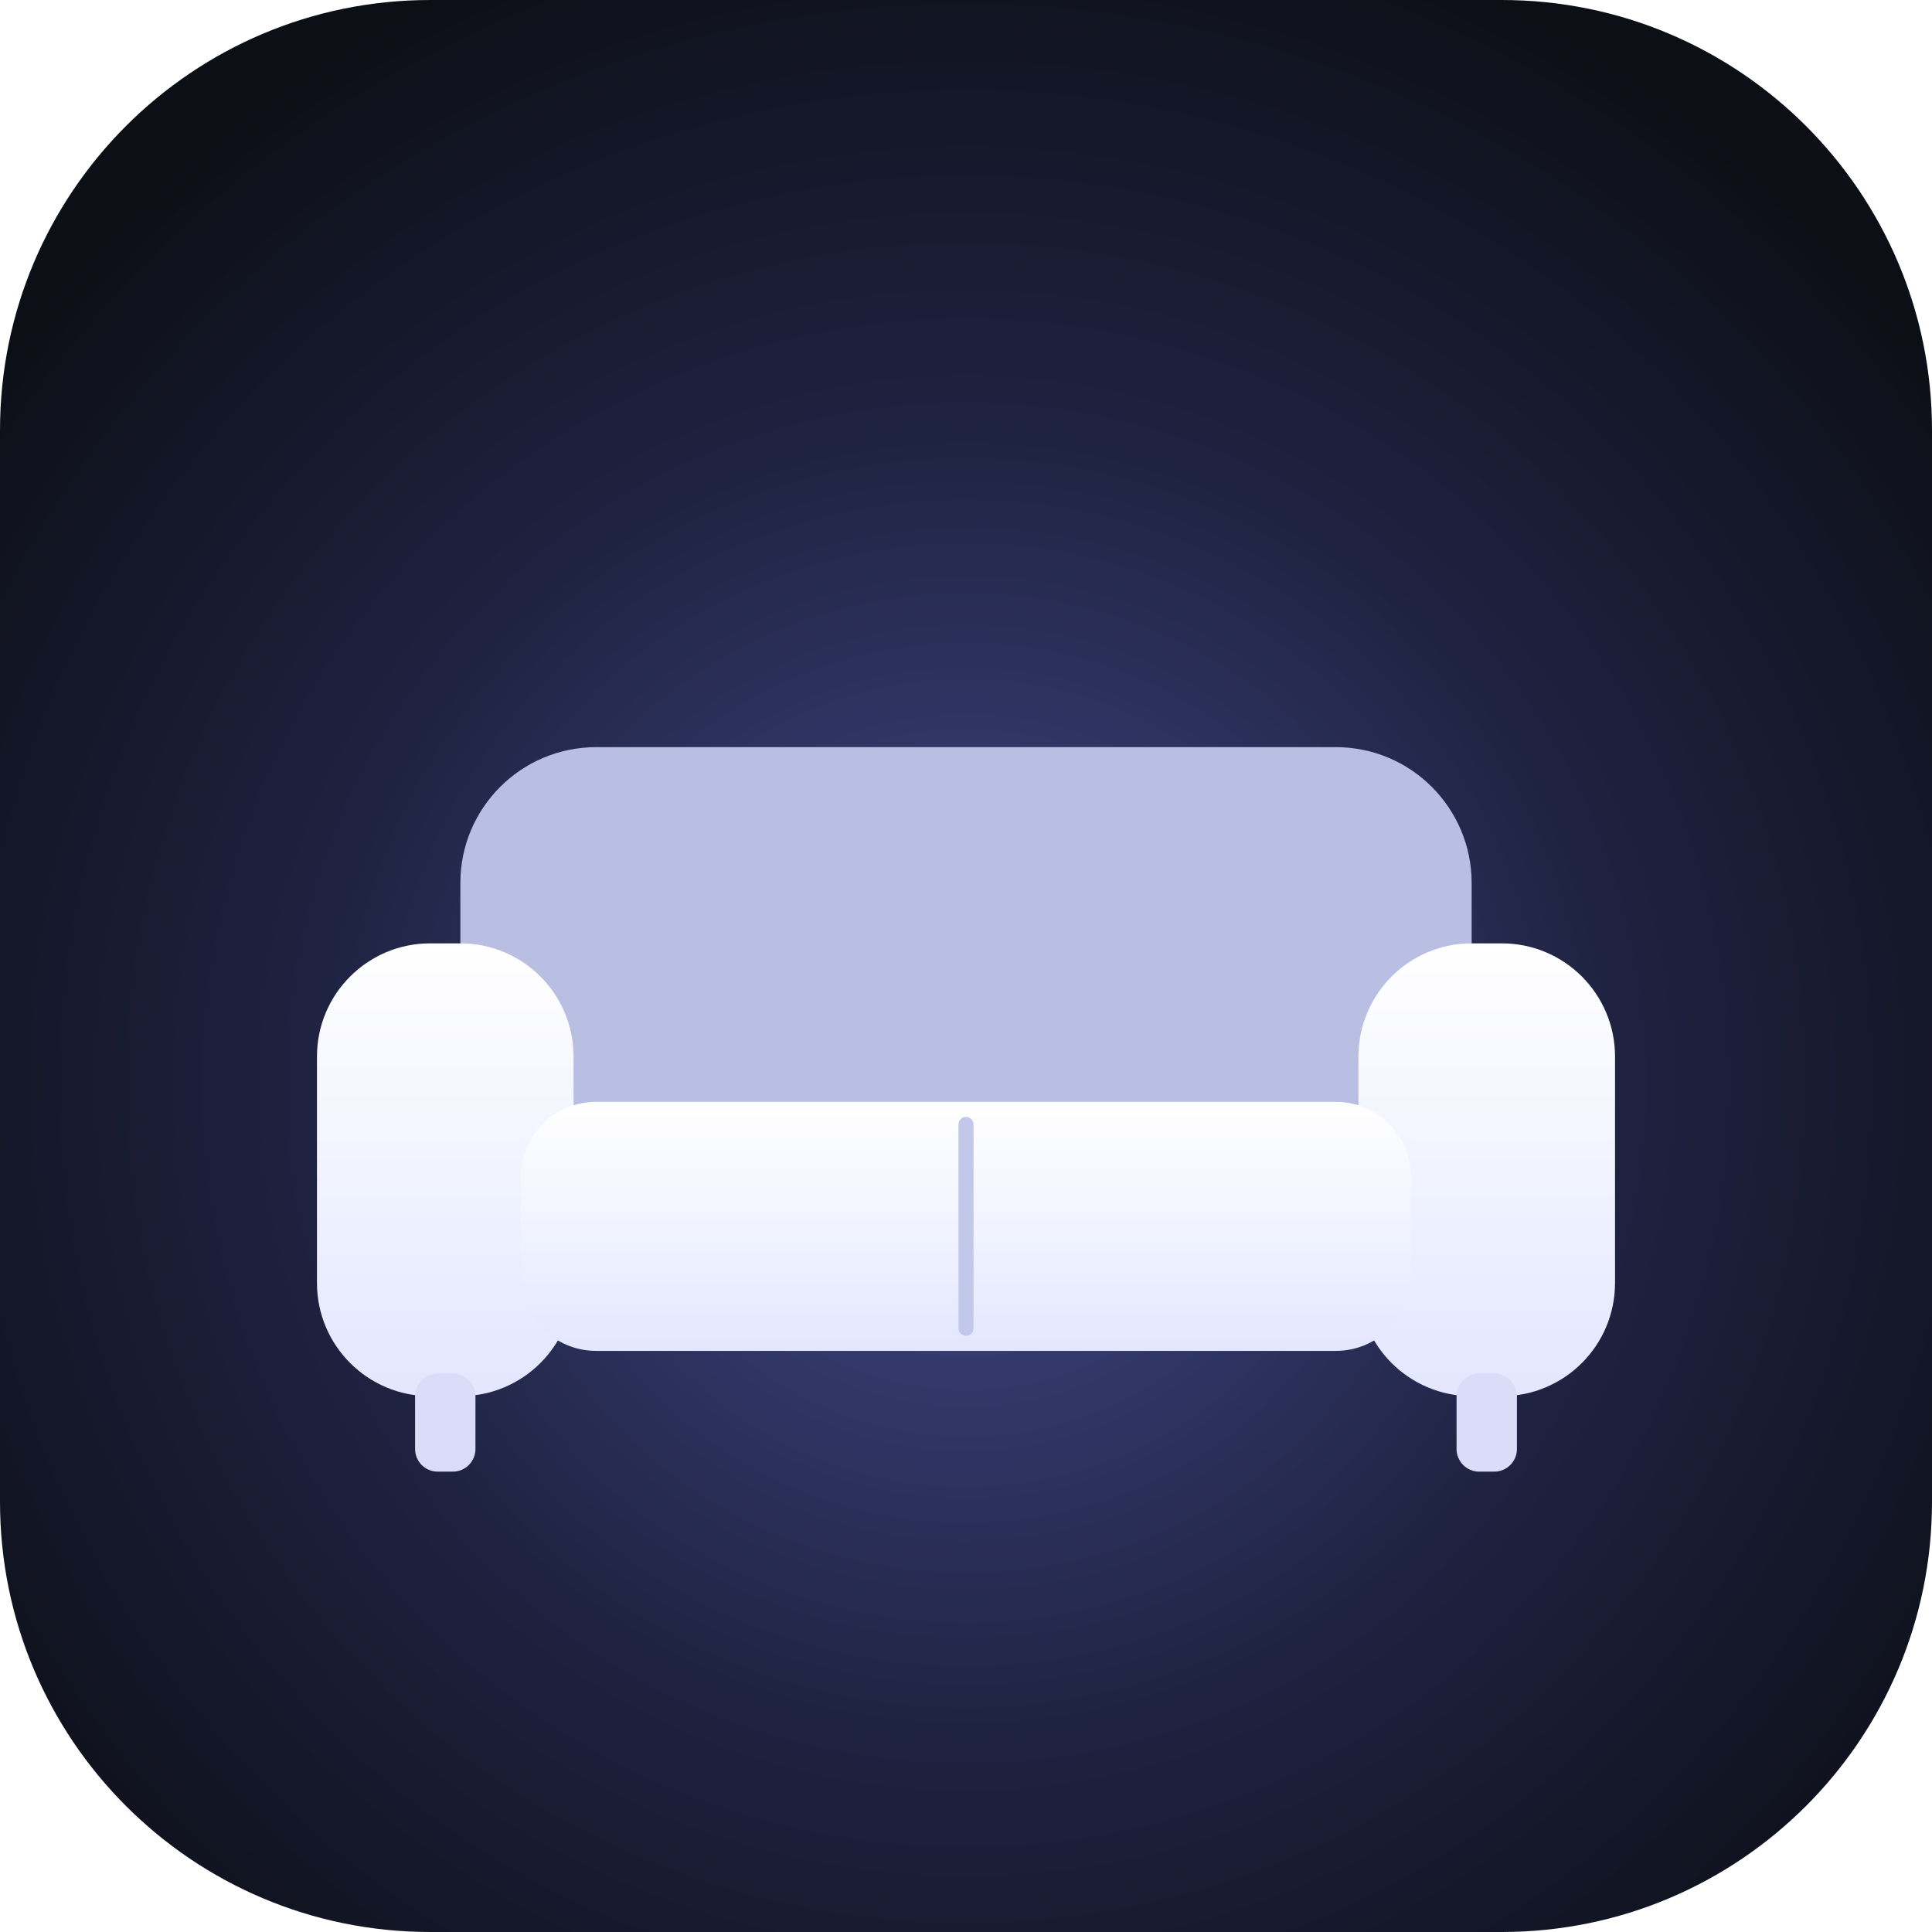
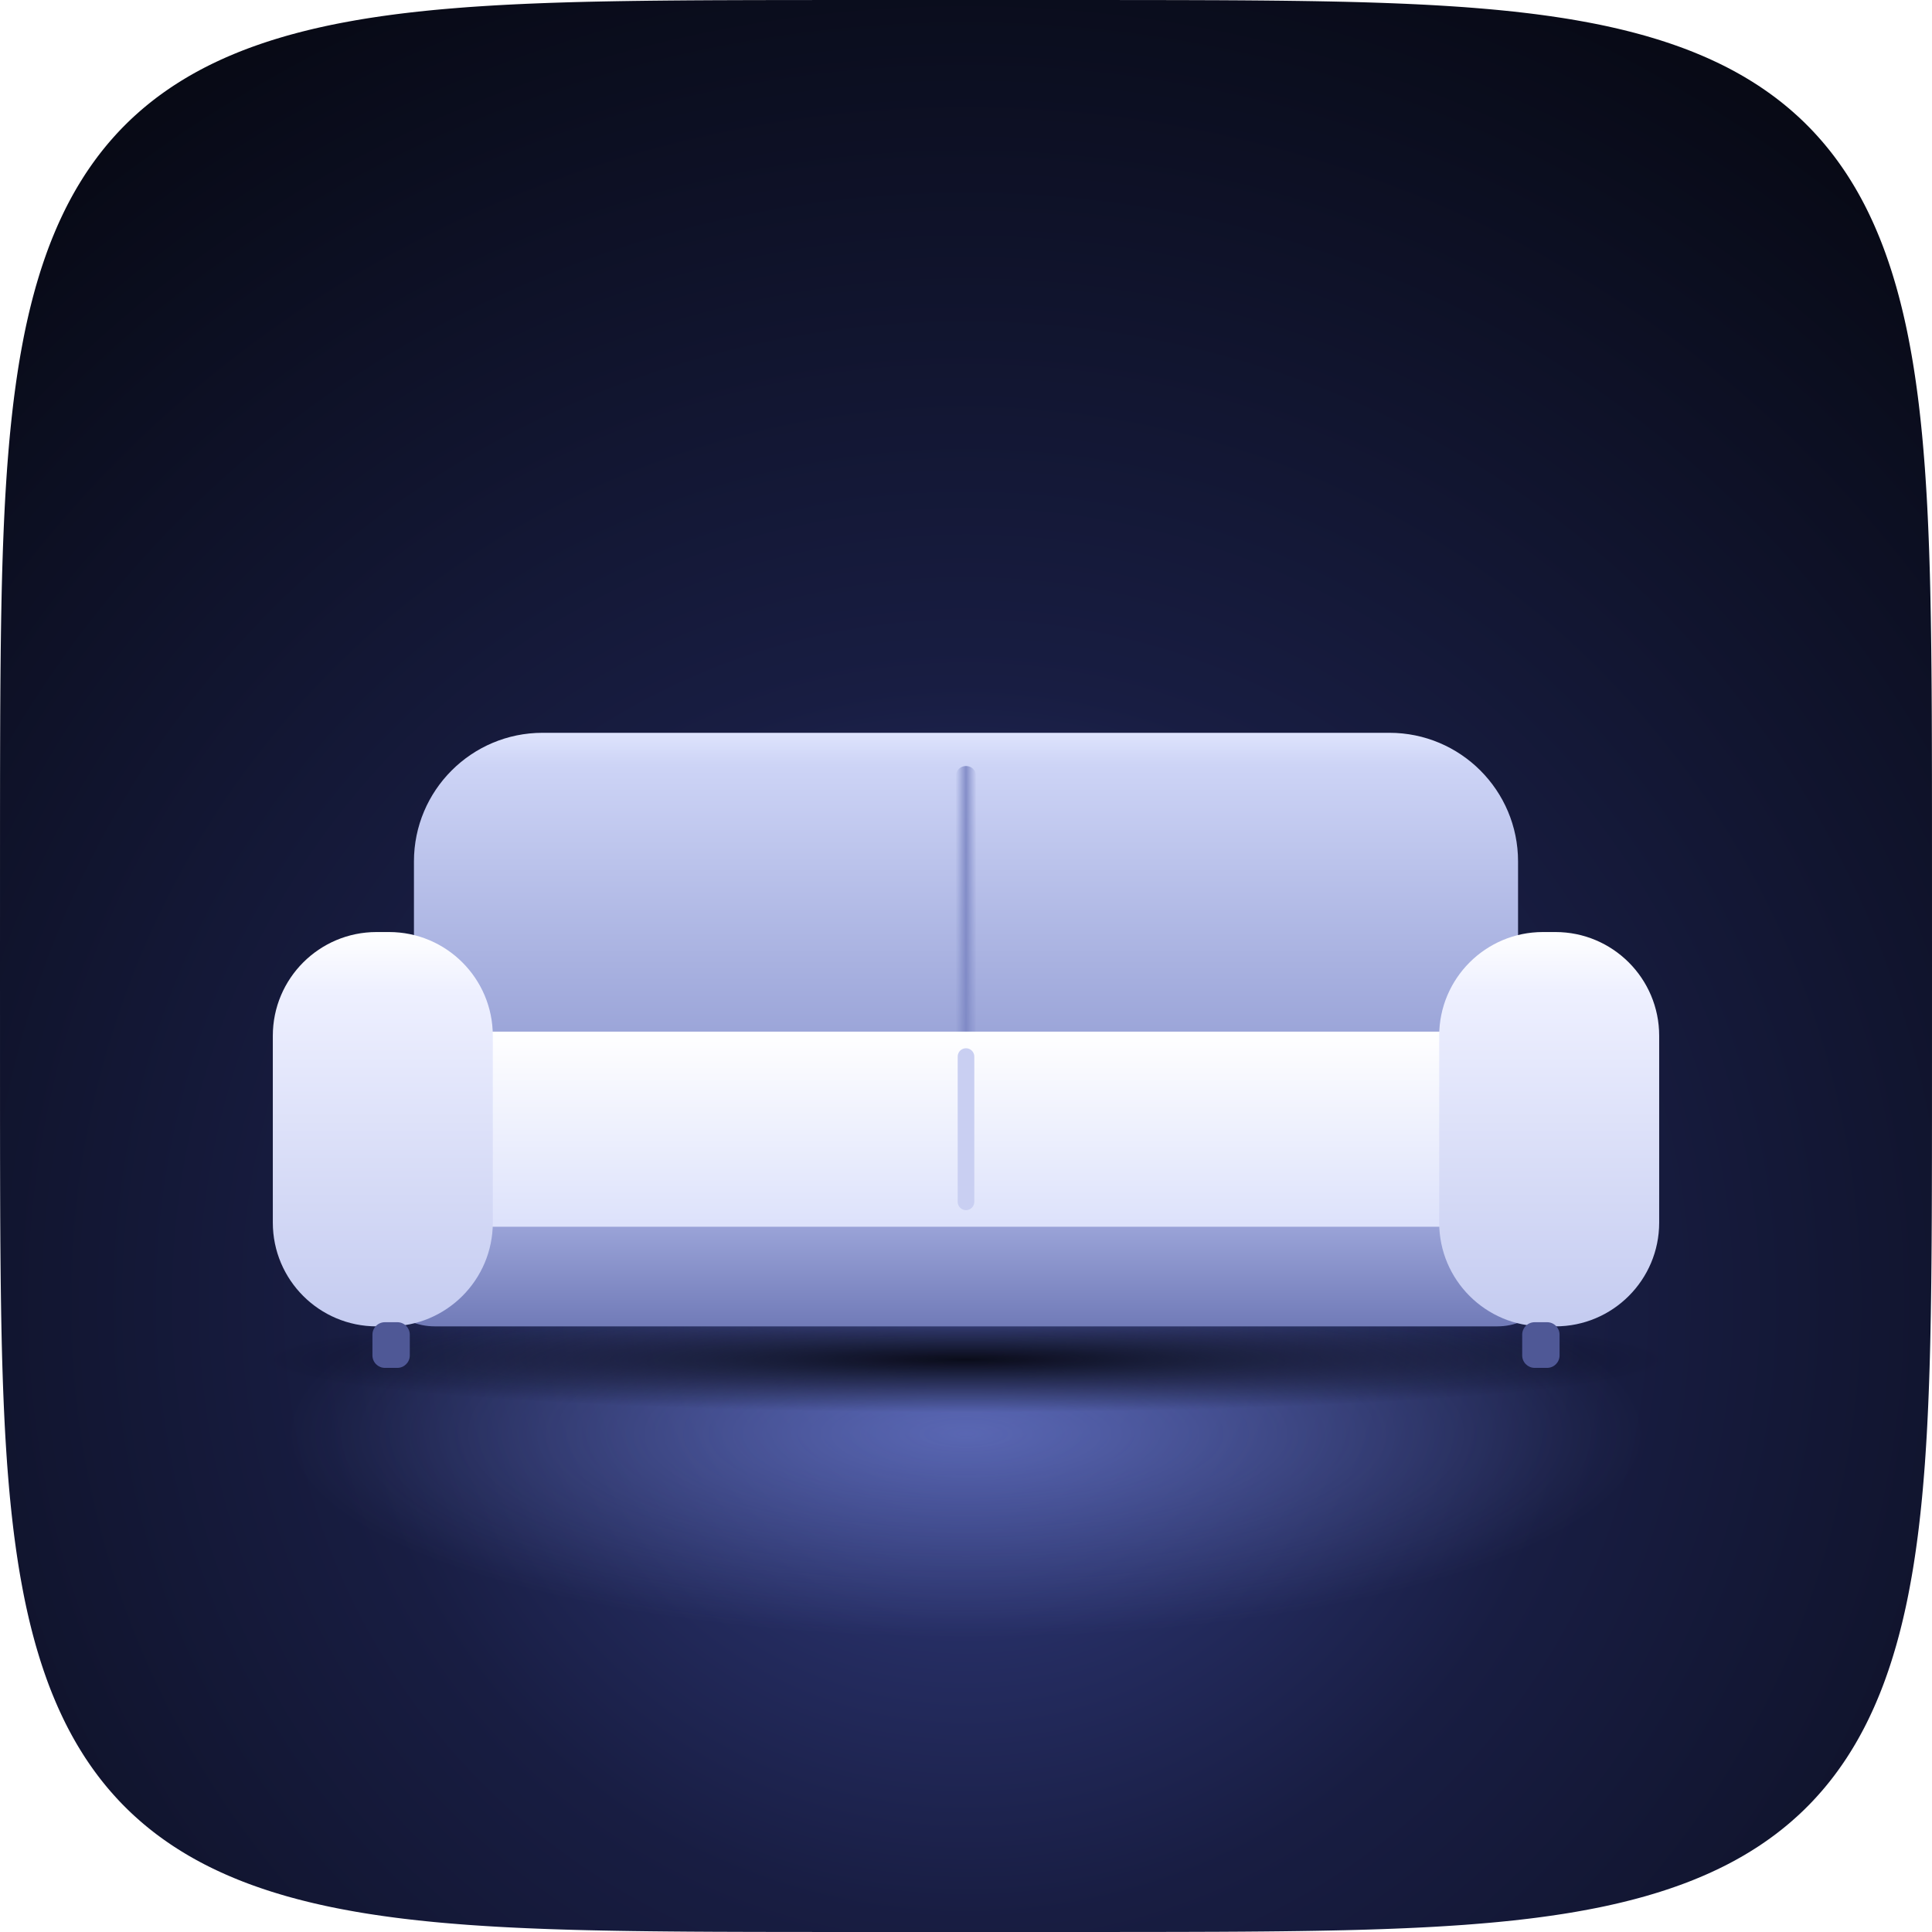
- <svg xmlns="http://www.w3.org/2000/svg" viewBox="0 0 512 512">
+ <svg xmlns="http://www.w3.org/2000/svg" viewBox="0 0 1024 1024">
  <defs>
-     <radialGradient id="room" cx="0.5" cy="0.56" r="0.62">
-       <stop offset="0" stop-color="#434a8c" />
-       <stop offset="0.55" stop-color="#1e2240" />
-       <stop offset="1" stop-color="#0d0f17" />
+     <clipPath id="tile">
+       <path d="M1024.00,512.00 L1023.99,588.84 L1023.97,613.39 L1023.93,631.24 L1023.88,645.78 L1023.81,658.27 L1023.72,669.32 L1023.62,679.32 L1023.50,688.48 L1023.37,696.98 L1023.22,704.92 L1023.06,712.40 L1022.88,719.47 L1022.68,726.20 L1022.47,732.61 L1022.24,738.75 L1022.00,744.64 L1021.74,750.31 L1021.47,755.78 L1021.18,761.07 L1020.87,766.18 L1020.55,771.13 L1020.22,775.94 L1019.86,780.62 L1019.49,785.16 L1019.11,789.59 L1018.71,793.91 L1018.29,798.12 L1017.86,802.23 L1017.41,806.25 L1016.95,810.17 L1016.47,814.02 L1015.97,817.78 L1015.46,821.46 L1014.93,825.07 L1014.39,828.61 L1013.83,832.08 L1013.25,835.49 L1012.65,838.83 L1012.04,842.12 L1011.42,845.34 L1010.78,848.51 L1010.12,851.63 L1009.44,854.69 L1008.75,857.70 L1008.04,860.66 L1007.31,863.58 L1006.57,866.45 L1005.81,869.27 L1005.04,872.05 L1004.24,874.78 L1003.43,877.48 L1002.61,880.13 L1001.76,882.75 L1000.90,885.33 L1000.02,887.87 L999.13,890.37 L998.22,892.83 L997.29,895.26 L996.34,897.66 L995.37,900.02 L994.39,902.35 L993.39,904.65 L992.37,906.92 L991.33,909.15 L990.28,911.35 L989.21,913.53 L988.12,915.67 L987.01,917.78 L985.88,919.87 L984.73,921.93 L983.57,923.96 L982.38,925.96 L981.18,927.93 L979.96,929.88 L978.72,931.81 L977.46,933.70 L976.18,935.57 L974.88,937.42 L973.56,939.24 L972.23,941.04 L970.87,942.81 L969.49,944.56 L968.09,946.29 L966.67,947.99 L965.23,949.67 L963.77,951.32 L962.29,952.96 L960.79,954.57 L959.27,956.16 L957.72,957.72 L956.16,959.27 L954.57,960.79 L952.96,962.29 L951.32,963.77 L949.67,965.23 L947.99,966.67 L946.29,968.09 L944.56,969.49 L942.81,970.87 L941.04,972.23 L939.24,973.56 L937.42,974.88 L935.57,976.18 L933.70,977.46 L931.81,978.72 L929.88,979.96 L927.93,981.18 L925.96,982.38 L923.96,983.57 L921.93,984.73 L919.87,985.88 L917.78,987.01 L915.67,988.12 L913.53,989.21 L911.35,990.28 L909.15,991.33 L906.92,992.37 L904.65,993.39 L902.35,994.39 L900.02,995.37 L897.66,996.34 L895.26,997.29 L892.83,998.22 L890.37,999.13 L887.87,1000.02 L885.33,1000.90 L882.75,1001.76 L880.13,1002.61 L877.48,1003.43 L874.78,1004.24 L872.05,1005.04 L869.27,1005.81 L866.45,1006.57 L863.58,1007.31 L860.66,1008.04 L857.70,1008.75 L854.69,1009.44 L851.63,1010.12 L848.51,1010.78 L845.34,1011.42 L842.12,1012.04 L838.83,1012.65 L835.49,1013.25 L832.08,1013.83 L828.61,1014.39 L825.07,1014.93 L821.46,1015.46 L817.78,1015.97 L814.02,1016.47 L810.17,1016.95 L806.25,1017.41 L802.23,1017.86 L798.12,1018.29 L793.91,1018.71 L789.59,1019.11 L785.16,1019.49 L780.62,1019.86 L775.94,1020.22 L771.13,1020.55 L766.18,1020.87 L761.07,1021.18 L755.78,1021.47 L750.31,1021.74 L744.64,1022.00 L738.75,1022.24 L732.61,1022.47 L726.20,1022.68 L719.47,1022.88 L712.40,1023.06 L704.92,1023.22 L696.98,1023.37 L688.48,1023.50 L679.32,1023.62 L669.32,1023.72 L658.27,1023.81 L645.78,1023.88 L631.24,1023.93 L613.39,1023.97 L588.84,1023.99 L512.00,1024.00 L435.16,1023.99 L410.61,1023.97 L392.76,1023.93 L378.22,1023.88 L365.73,1023.81 L354.68,1023.72 L344.68,1023.62 L335.52,1023.50 L327.02,1023.37 L319.08,1023.22 L311.60,1023.06 L304.53,1022.88 L297.80,1022.68 L291.39,1022.47 L285.25,1022.24 L279.36,1022.00 L273.69,1021.74 L268.22,1021.47 L262.93,1021.18 L257.82,1020.87 L252.87,1020.55 L248.06,1020.22 L243.38,1019.86 L238.84,1019.49 L234.41,1019.11 L230.09,1018.71 L225.88,1018.29 L221.77,1017.86 L217.75,1017.41 L213.83,1016.95 L209.98,1016.47 L206.22,1015.97 L202.54,1015.46 L198.93,1014.93 L195.39,1014.39 L191.92,1013.83 L188.51,1013.25 L185.17,1012.65 L181.88,1012.04 L178.66,1011.42 L175.49,1010.78 L172.37,1010.12 L169.31,1009.44 L166.30,1008.75 L163.34,1008.04 L160.42,1007.31 L157.55,1006.57 L154.73,1005.81 L151.95,1005.04 L149.22,1004.24 L146.52,1003.43 L143.87,1002.61 L141.25,1001.76 L138.67,1000.90 L136.13,1000.02 L133.63,999.13 L131.17,998.22 L128.74,997.29 L126.34,996.34 L123.98,995.37 L121.65,994.39 L119.35,993.39 L117.08,992.37 L114.85,991.33 L112.65,990.28 L110.47,989.21 L108.33,988.12 L106.22,987.01 L104.13,985.88 L102.07,984.73 L100.04,983.57 L98.04,982.38 L96.07,981.18 L94.12,979.96 L92.19,978.72 L90.30,977.46 L88.43,976.18 L86.58,974.88 L84.76,973.56 L82.96,972.23 L81.19,970.87 L79.44,969.49 L77.71,968.09 L76.01,966.67 L74.33,965.23 L72.68,963.77 L71.04,962.29 L69.43,960.79 L67.84,959.27 L66.28,957.72 L64.73,956.16 L63.21,954.57 L61.71,952.96 L60.23,951.32 L58.77,949.67 L57.33,947.99 L55.91,946.29 L54.51,944.56 L53.13,942.81 L51.77,941.04 L50.44,939.24 L49.12,937.42 L47.82,935.57 L46.54,933.70 L45.28,931.81 L44.04,929.88 L42.82,927.93 L41.62,925.96 L40.43,923.96 L39.27,921.93 L38.12,919.87 L36.99,917.78 L35.88,915.67 L34.79,913.53 L33.72,911.35 L32.67,909.15 L31.63,906.92 L30.61,904.65 L29.61,902.35 L28.63,900.02 L27.66,897.66 L26.71,895.26 L25.78,892.83 L24.87,890.37 L23.98,887.87 L23.10,885.33 L22.24,882.75 L21.39,880.13 L20.57,877.48 L19.76,874.78 L18.96,872.05 L18.19,869.27 L17.43,866.45 L16.69,863.58 L15.96,860.66 L15.25,857.70 L14.56,854.69 L13.88,851.63 L13.22,848.51 L12.58,845.34 L11.96,842.12 L11.35,838.83 L10.75,835.49 L10.17,832.08 L9.61,828.61 L9.07,825.07 L8.54,821.46 L8.03,817.78 L7.53,814.02 L7.05,810.17 L6.59,806.25 L6.14,802.23 L5.71,798.12 L5.29,793.91 L4.89,789.59 L4.51,785.16 L4.14,780.62 L3.78,775.94 L3.45,771.13 L3.13,766.18 L2.82,761.07 L2.53,755.78 L2.26,750.31 L2.00,744.64 L1.76,738.75 L1.53,732.61 L1.32,726.20 L1.12,719.47 L0.94,712.40 L0.78,704.92 L0.63,696.98 L0.50,688.48 L0.38,679.32 L0.28,669.32 L0.19,658.27 L0.12,645.78 L0.07,631.24 L0.03,613.39 L0.01,588.84 L0.00,512.00 L0.01,435.16 L0.03,410.61 L0.07,392.76 L0.12,378.22 L0.19,365.73 L0.28,354.68 L0.38,344.68 L0.50,335.52 L0.63,327.02 L0.78,319.08 L0.94,311.60 L1.12,304.53 L1.32,297.80 L1.53,291.39 L1.76,285.25 L2.00,279.36 L2.26,273.69 L2.53,268.22 L2.82,262.93 L3.13,257.82 L3.45,252.87 L3.78,248.06 L4.14,243.38 L4.51,238.84 L4.89,234.41 L5.29,230.09 L5.71,225.88 L6.14,221.77 L6.59,217.75 L7.05,213.83 L7.53,209.98 L8.03,206.22 L8.54,202.54 L9.07,198.93 L9.61,195.39 L10.17,191.92 L10.75,188.51 L11.35,185.17 L11.96,181.88 L12.58,178.66 L13.22,175.49 L13.88,172.37 L14.56,169.31 L15.25,166.30 L15.96,163.34 L16.69,160.42 L17.43,157.55 L18.19,154.73 L18.96,151.95 L19.76,149.22 L20.57,146.52 L21.39,143.87 L22.24,141.25 L23.10,138.67 L23.98,136.13 L24.87,133.63 L25.78,131.17 L26.71,128.74 L27.66,126.34 L28.63,123.98 L29.61,121.65 L30.61,119.35 L31.63,117.08 L32.67,114.85 L33.72,112.65 L34.79,110.47 L35.88,108.33 L36.99,106.22 L38.12,104.13 L39.27,102.07 L40.43,100.04 L41.62,98.04 L42.82,96.07 L44.04,94.12 L45.28,92.19 L46.54,90.30 L47.82,88.43 L49.12,86.58 L50.44,84.76 L51.77,82.96 L53.13,81.19 L54.51,79.44 L55.91,77.71 L57.33,76.01 L58.77,74.33 L60.23,72.68 L61.71,71.04 L63.21,69.43 L64.73,67.84 L66.28,66.28 L67.84,64.73 L69.43,63.21 L71.04,61.71 L72.68,60.23 L74.33,58.77 L76.01,57.33 L77.71,55.91 L79.44,54.51 L81.19,53.13 L82.96,51.77 L84.76,50.44 L86.58,49.12 L88.43,47.82 L90.30,46.54 L92.19,45.28 L94.12,44.04 L96.07,42.82 L98.04,41.62 L100.04,40.43 L102.07,39.27 L104.13,38.12 L106.22,36.99 L108.33,35.88 L110.47,34.79 L112.65,33.72 L114.85,32.67 L117.08,31.63 L119.35,30.61 L121.65,29.61 L123.98,28.63 L126.34,27.66 L128.74,26.71 L131.17,25.78 L133.63,24.87 L136.13,23.98 L138.67,23.10 L141.25,22.24 L143.87,21.39 L146.52,20.57 L149.22,19.76 L151.95,18.96 L154.73,18.19 L157.55,17.43 L160.42,16.69 L163.34,15.96 L166.30,15.25 L169.31,14.56 L172.37,13.88 L175.49,13.22 L178.66,12.58 L181.88,11.96 L185.17,11.35 L188.51,10.75 L191.92,10.17 L195.39,9.61 L198.93,9.07 L202.54,8.54 L206.22,8.03 L209.98,7.53 L213.83,7.05 L217.75,6.59 L221.77,6.14 L225.88,5.71 L230.09,5.29 L234.41,4.89 L238.84,4.51 L243.38,4.14 L248.06,3.78 L252.87,3.45 L257.82,3.13 L262.93,2.82 L268.22,2.53 L273.69,2.26 L279.36,2.00 L285.25,1.76 L291.39,1.53 L297.80,1.32 L304.53,1.12 L311.60,0.94 L319.08,0.78 L327.02,0.63 L335.52,0.50 L344.68,0.38 L354.68,0.28 L365.73,0.19 L378.22,0.12 L392.76,0.07 L410.61,0.03 L435.16,0.01 L512.00,0.00 L588.84,0.01 L613.39,0.03 L631.24,0.07 L645.78,0.12 L658.27,0.19 L669.32,0.28 L679.32,0.38 L688.48,0.50 L696.98,0.63 L704.92,0.78 L712.40,0.94 L719.47,1.12 L726.20,1.32 L732.61,1.53 L738.75,1.76 L744.64,2.00 L750.31,2.26 L755.78,2.53 L761.07,2.82 L766.18,3.13 L771.13,3.45 L775.94,3.78 L780.62,4.14 L785.16,4.51 L789.59,4.89 L793.91,5.29 L798.12,5.71 L802.23,6.14 L806.25,6.59 L810.17,7.05 L814.02,7.53 L817.78,8.03 L821.46,8.54 L825.07,9.07 L828.61,9.61 L832.08,10.17 L835.49,10.75 L838.83,11.35 L842.12,11.96 L845.34,12.58 L848.51,13.22 L851.63,13.88 L854.69,14.56 L857.70,15.25 L860.66,15.96 L863.58,16.69 L866.45,17.43 L869.27,18.19 L872.05,18.96 L874.78,19.76 L877.48,20.57 L880.13,21.39 L882.75,22.24 L885.33,23.10 L887.87,23.98 L890.37,24.87 L892.83,25.78 L895.26,26.71 L897.66,27.66 L900.02,28.63 L902.35,29.61 L904.65,30.61 L906.92,31.63 L909.15,32.67 L911.35,33.72 L913.53,34.79 L915.67,35.88 L917.78,36.99 L919.87,38.12 L921.93,39.27 L923.96,40.43 L925.96,41.62 L927.93,42.82 L929.88,44.04 L931.81,45.28 L933.70,46.54 L935.57,47.82 L937.42,49.12 L939.24,50.44 L941.04,51.77 L942.81,53.13 L944.56,54.51 L946.29,55.91 L947.99,57.33 L949.67,58.77 L951.32,60.23 L952.96,61.71 L954.57,63.21 L956.16,64.73 L957.72,66.28 L959.27,67.84 L960.79,69.43 L962.29,71.04 L963.77,72.68 L965.23,74.33 L966.67,76.01 L968.09,77.71 L969.49,79.44 L970.87,81.19 L972.23,82.96 L973.56,84.76 L974.88,86.58 L976.18,88.43 L977.46,90.30 L978.72,92.19 L979.96,94.12 L981.18,96.07 L982.38,98.04 L983.57,100.04 L984.73,102.07 L985.88,104.13 L987.01,106.22 L988.12,108.33 L989.21,110.47 L990.28,112.65 L991.33,114.85 L992.37,117.08 L993.39,119.35 L994.39,121.65 L995.37,123.98 L996.34,126.34 L997.29,128.74 L998.22,131.17 L999.13,133.63 L1000.02,136.13 L1000.90,138.67 L1001.76,141.25 L1002.61,143.87 L1003.43,146.52 L1004.24,149.22 L1005.04,151.95 L1005.81,154.73 L1006.57,157.55 L1007.31,160.42 L1008.04,163.34 L1008.75,166.30 L1009.44,169.31 L1010.12,172.37 L1010.78,175.49 L1011.42,178.66 L1012.04,181.88 L1012.65,185.17 L1013.25,188.51 L1013.83,191.92 L1014.39,195.39 L1014.93,198.93 L1015.46,202.54 L1015.97,206.22 L1016.47,209.98 L1016.95,213.83 L1017.41,217.75 L1017.86,221.77 L1018.29,225.88 L1018.71,230.09 L1019.11,234.41 L1019.49,238.84 L1019.86,243.38 L1020.22,248.06 L1020.55,252.87 L1020.87,257.82 L1021.18,262.93 L1021.47,268.22 L1021.74,273.69 L1022.00,279.36 L1022.24,285.25 L1022.47,291.39 L1022.68,297.80 L1022.88,304.53 L1023.06,311.60 L1023.22,319.08 L1023.37,327.02 L1023.50,335.52 L1023.62,344.68 L1023.72,354.68 L1023.81,365.73 L1023.88,378.22 L1023.93,392.76 L1023.97,410.61 L1023.99,435.16 Z" />
+     </clipPath>
+     <radialGradient id="room" cx="512" cy="690" r="780" gradientUnits="userSpaceOnUse">
+       <stop offset="0" stop-color="#36418a" />
+       <stop offset="0.42" stop-color="#181d42" />
+       <stop offset="1" stop-color="#070914" />
    </radialGradient>
-     <linearGradient id="lit" x1="0" y1="0" x2="0" y2="1">
+     <radialGradient id="pool" cx="512" cy="760" r="360" gradientTransform="translate(0 760) scale(1 0.3) translate(0 -760)" gradientUnits="userSpaceOnUse">
+       <stop offset="0" stop-color="#93a5ff" stop-opacity="0.42" />
+       <stop offset="1" stop-color="#93a5ff" stop-opacity="0" />
+     </radialGradient>
+     <radialGradient id="shadow" cx="512" cy="706" r="340" gradientTransform="translate(0 706) scale(1 0.075) translate(0 -706)" gradientUnits="userSpaceOnUse">
+       <stop offset="0" stop-color="#02030a" stop-opacity="0.9" />
+       <stop offset="1" stop-color="#02030a" stop-opacity="0" />
+     </radialGradient>
+     <linearGradient id="back" x1="0" y1="400" x2="0" y2="560" gradientUnits="userSpaceOnUse">
+       <stop offset="0" stop-color="#e3e8ff" />
+       <stop offset="0.12" stop-color="#cdd4f6" />
+       <stop offset="1" stop-color="#97a1d6" />
+     </linearGradient>
+     <linearGradient id="seat" x1="0" y1="548" x2="0" y2="640" gradientUnits="userSpaceOnUse">
      <stop offset="0" stop-color="#ffffff" />
-       <stop offset="1" stop-color="#e3e7ff" />
+       <stop offset="1" stop-color="#dde2fb" />
+     </linearGradient>
+     <linearGradient id="arm" x1="0" y1="500" x2="0" y2="690" gradientUnits="userSpaceOnUse">
+       <stop offset="0" stop-color="#ffffff" />
+       <stop offset="0.15" stop-color="#eef0ff" />
+       <stop offset="1" stop-color="#c4cbf0" />
+     </linearGradient>
+     <linearGradient id="base" x1="0" y1="626" x2="0" y2="690" gradientUnits="userSpaceOnUse">
+       <stop offset="0" stop-color="#a7b0e2" />
+       <stop offset="1" stop-color="#717bb8" />
+     </linearGradient>
+     <linearGradient id="seam" x1="0" y1="0" x2="1" y2="0">
+       <stop offset="0" stop-color="#7d87c4" stop-opacity="0" />
+       <stop offset="0.5" stop-color="#7d87c4" stop-opacity="0.9" />
+       <stop offset="1" stop-color="#7d87c4" stop-opacity="0" />
    </linearGradient>
  </defs>
-   <rect width="512" height="512" rx="114" fill="url(#room)" />
-   <g>
-     <rect x="122" y="198" width="268" height="110" rx="36" fill="#b9bee3" />
-     <rect x="84" y="250" width="68" height="120" rx="30" fill="url(#lit)" />
-     <rect x="360" y="250" width="68" height="120" rx="30" fill="url(#lit)" />
-     <rect x="138" y="292" width="236" height="66" rx="20" fill="url(#lit)" />
-     <rect x="254" y="296" width="4" height="58" rx="2" fill="#c3c8ea" />
-     <rect x="110" y="364" width="16" height="26" rx="6" fill="#d9ddf7" />
-     <rect x="386" y="364" width="16" height="26" rx="6" fill="#d9ddf7" />
+   <g clip-path="url(#tile)">
+     <rect width="1024" height="1024" fill="url(#room)" />
+     <rect y="600" width="1024" height="424" fill="url(#pool)" />
+     <g transform="translate(512 560) scale(1.1) translate(-512 -560)">
+       <ellipse cx="512" cy="706" rx="360" ry="26" fill="url(#shadow)" />
+       <rect x="246" y="404" width="532" height="190" rx="62" fill="url(#back)" />
+       <rect x="507" y="420" width="10" height="150" rx="5" fill="url(#seam)" />
+       <rect x="226" y="618" width="572" height="72" rx="30" fill="url(#base)" />
+       <rect x="240" y="548" width="544" height="94" rx="34" fill="url(#seat)" />
+       <rect x="508" y="556" width="8" height="78" rx="4" fill="#c9cff2" />
+       <rect x="178" y="500" width="106" height="190" rx="50" fill="url(#arm)" />
+       <rect x="740" y="500" width="106" height="190" rx="50" fill="url(#arm)" />
+       <rect x="226" y="688" width="18" height="22" rx="6" fill="#4f5896" />
+       <rect x="780" y="688" width="18" height="22" rx="6" fill="#4f5896" />
+     </g>
  </g>
</svg>
